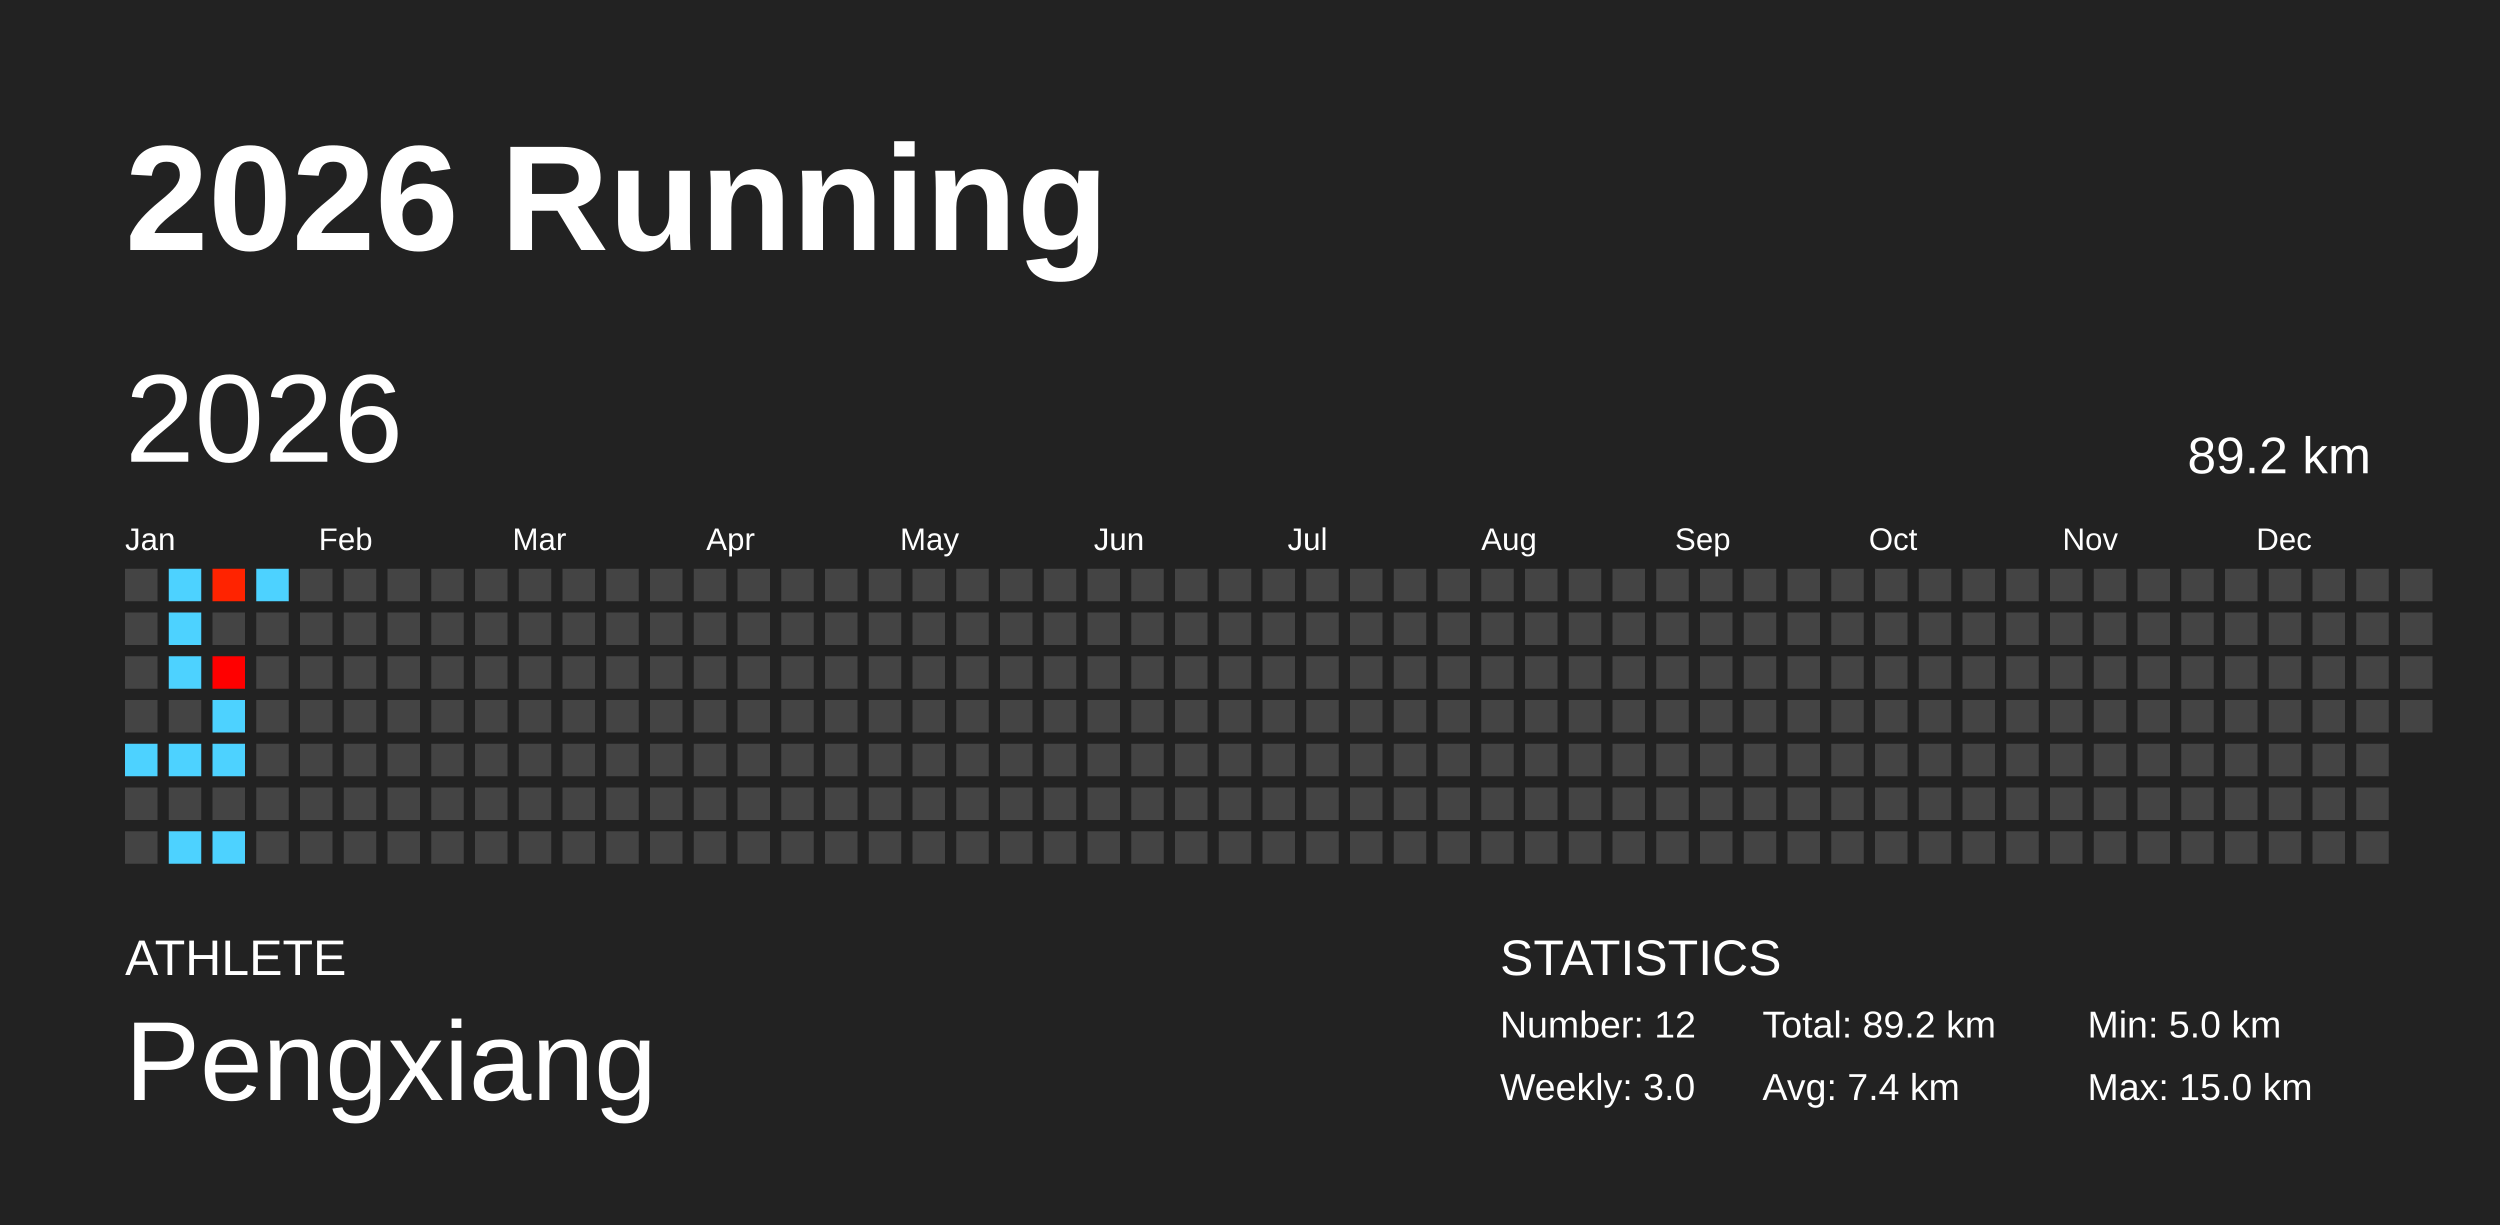
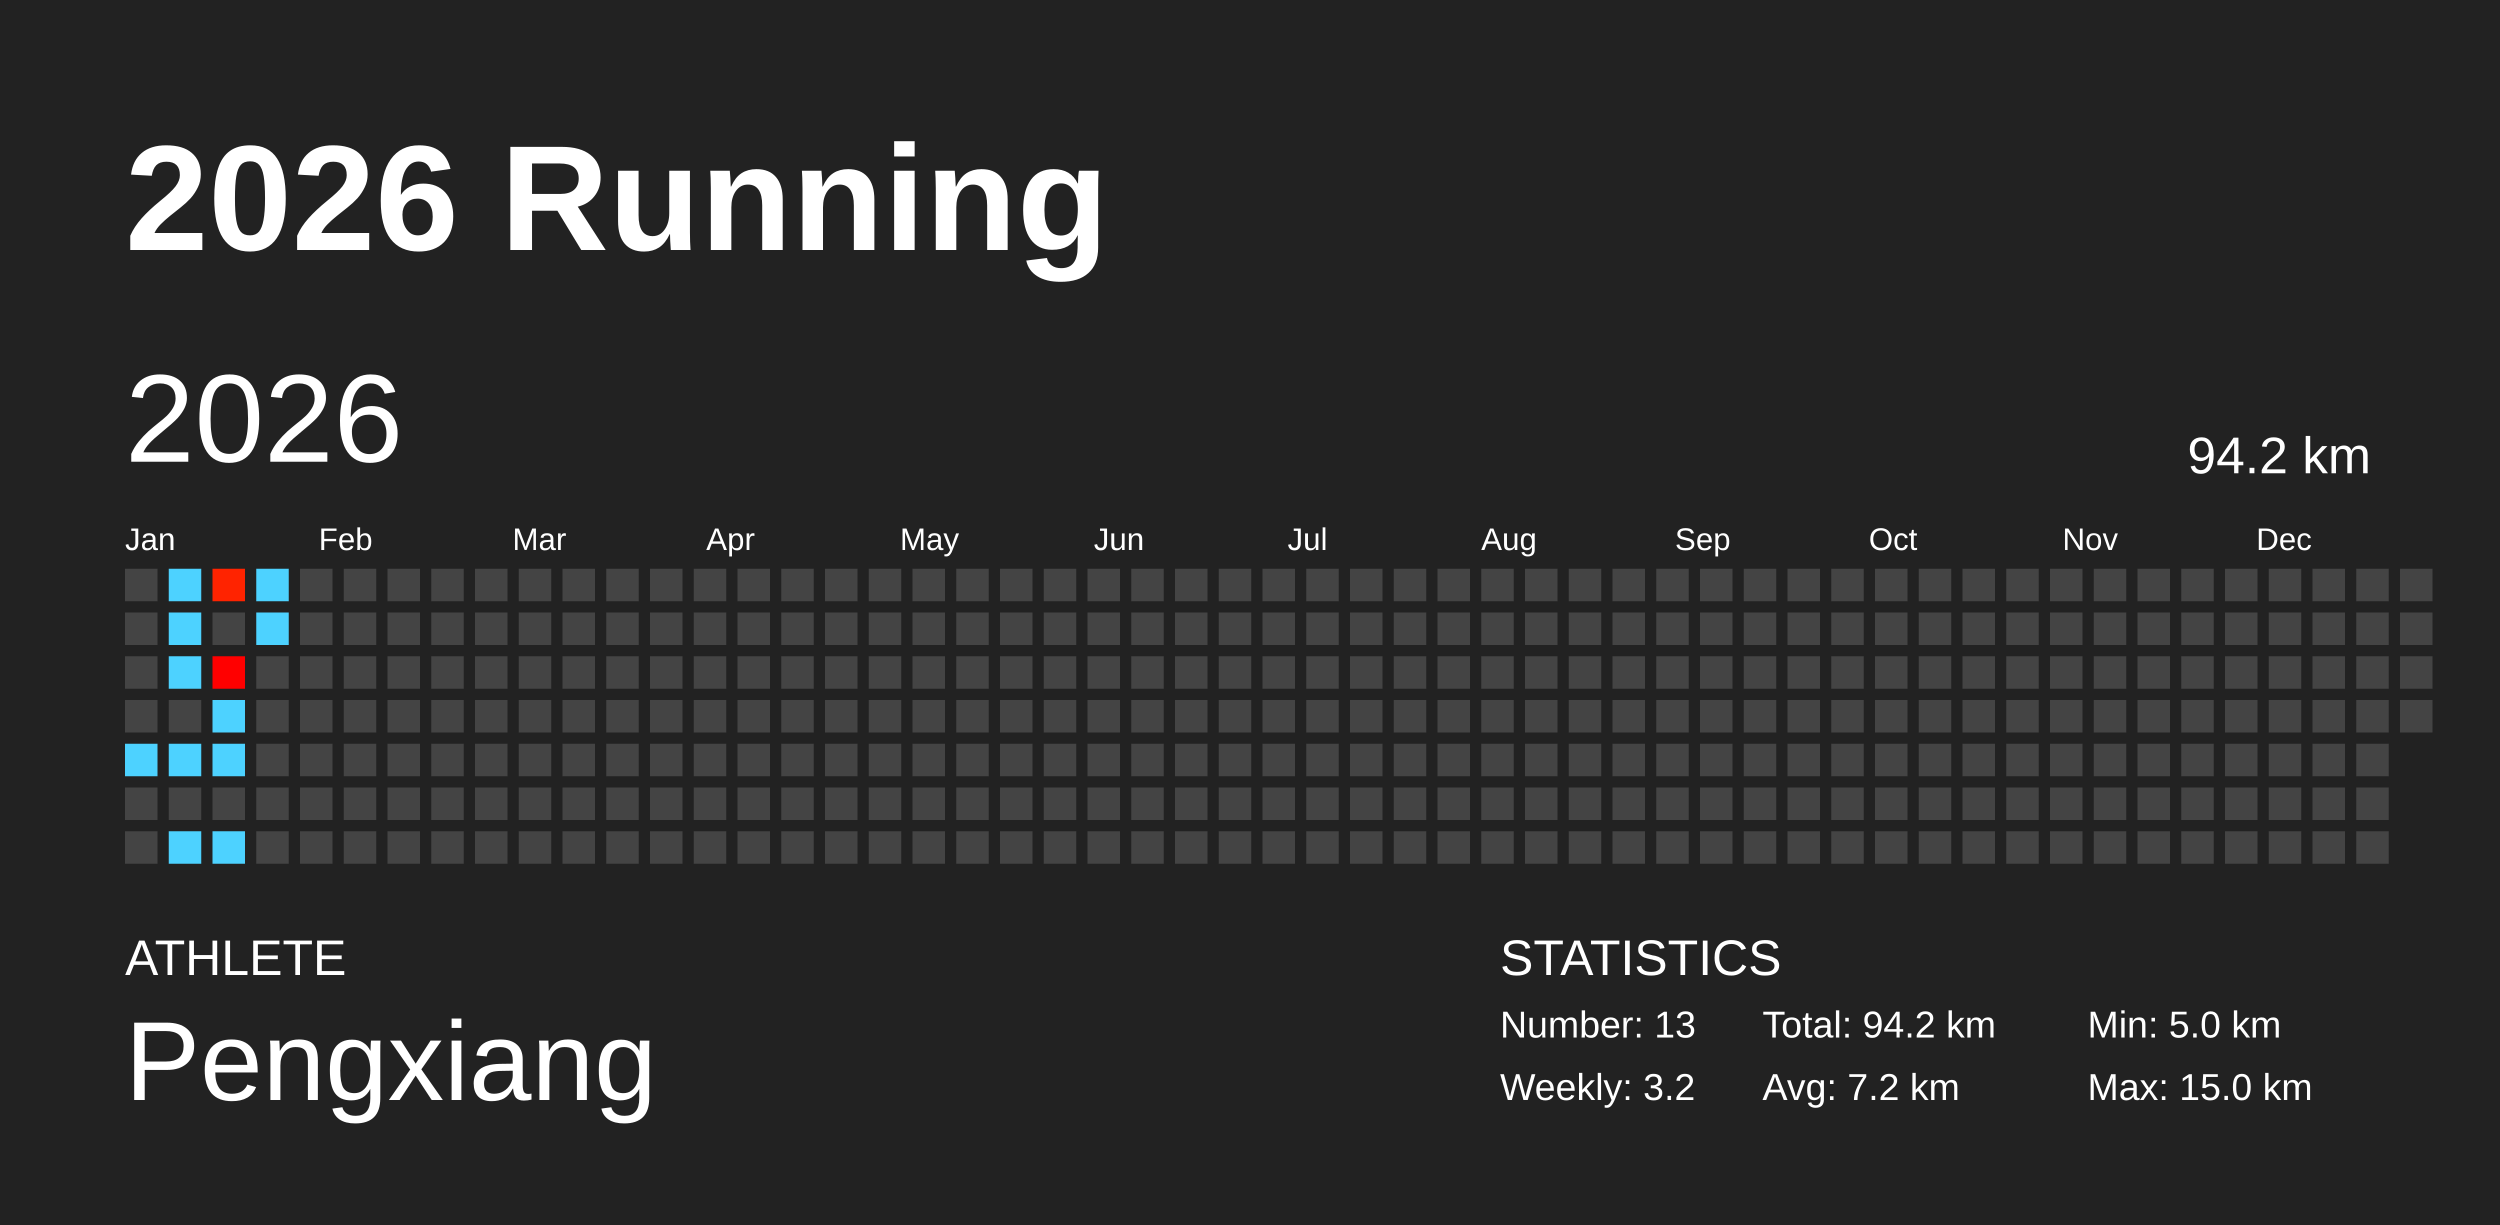
<svg xmlns="http://www.w3.org/2000/svg" baseProfile="full" height="98mm" version="1.1" viewBox="0,0,200,98" width="200mm">
  <defs />
  <rect fill="#222222" height="98" width="200" x="0" y="0" />
  <text fill="#FFFFFF" style="font-size:12px; font-family:Arial; font-weight:bold;" x="10" y="20">2026 Running</text>
  <text fill="#FFFFFF" style="font-size:4px; font-family:Arial" x="10" y="78">ATHLETE</text>
  <text fill="#FFFFFF" style="font-size:9px; font-family:Arial" x="10" y="88">Pengxiang</text>
  <text fill="#FFFFFF" style="font-size:4px; font-family:Arial" x="120" y="78">STATISTICS</text>
-   <text fill="#FFFFFF" style="font-size:3px; font-family:Arial" x="120" y="83">Number: 12</text>
-   <text fill="#FFFFFF" style="font-size:3px; font-family:Arial" x="120" y="88">Weekly: 3.0</text>
-   <text fill="#FFFFFF" style="font-size:3px; font-family:Arial" x="141" y="83">Total: 89.2 km</text>
-   <text fill="#FFFFFF" style="font-size:3px; font-family:Arial" x="141" y="88">Avg: 7.4 km</text>
+   <text fill="#FFFFFF" style="font-size:3px; font-family:Arial" x="120" y="83">Number: 13</text>
+   <text fill="#FFFFFF" style="font-size:3px; font-family:Arial" x="120" y="88">Weekly: 3.2</text>
+   <text fill="#FFFFFF" style="font-size:3px; font-family:Arial" x="141" y="83">Total: 94.2 km</text>
+   <text fill="#FFFFFF" style="font-size:3px; font-family:Arial" x="141" y="88">Avg: 7.2 km</text>
  <text fill="#FFFFFF" style="font-size:3px; font-family:Arial" x="167" y="83">Min: 5.0 km</text>
  <text fill="#FFFFFF" style="font-size:3px; font-family:Arial" x="167" y="88">Max: 15.0 km</text>
  <text dominant-baseline="hanging" fill="#FFFFFF" style="font-size:10.0px; font-family:Arial;" x="10" y="30">2026</text>
-   <text dominant-baseline="hanging" fill="#FFFFFF" style="font-size:4.125px; font-family:Arial;" x="175" y="35">89.2 km</text>
+   <text dominant-baseline="hanging" fill="#FFFFFF" style="font-size:4.125px; font-family:Arial;" x="175" y="35">94.2 km</text>
  <text fill="#FFFFFF" style="font-size:2.5px; font-family:Arial" x="10.0" y="44">Jan</text>
  <text fill="#FFFFFF" style="font-size:2.5px; font-family:Arial" x="25.5" y="44">Feb</text>
  <text fill="#FFFFFF" style="font-size:2.5px; font-family:Arial" x="41.0" y="44">Mar</text>
  <text fill="#FFFFFF" style="font-size:2.5px; font-family:Arial" x="56.5" y="44">Apr</text>
  <text fill="#FFFFFF" style="font-size:2.5px; font-family:Arial" x="72.0" y="44">May</text>
  <text fill="#FFFFFF" style="font-size:2.5px; font-family:Arial" x="87.5" y="44">Jun</text>
  <text fill="#FFFFFF" style="font-size:2.5px; font-family:Arial" x="103.0" y="44">Jul</text>
  <text fill="#FFFFFF" style="font-size:2.5px; font-family:Arial" x="118.5" y="44">Aug</text>
  <text fill="#FFFFFF" style="font-size:2.5px; font-family:Arial" x="134.0" y="44">Sep</text>
  <text fill="#FFFFFF" style="font-size:2.5px; font-family:Arial" x="149.5" y="44">Oct</text>
  <text fill="#FFFFFF" style="font-size:2.5px; font-family:Arial" x="165.0" y="44">Nov</text>
  <text fill="#FFFFFF" style="font-size:2.5px; font-family:Arial" x="180.5" y="44">Dec</text>
  <rect fill="#444444" height="2.6" width="2.6" x="10.0" y="45.5" />
  <rect fill="#444444" height="2.6" width="2.6" x="10.0" y="49.0" />
  <rect fill="#444444" height="2.6" width="2.6" x="10.0" y="52.5" />
  <rect fill="#444444" height="2.6" width="2.6" x="10.0" y="56.0" />
  <rect fill="#4dd2ff" height="2.6" width="2.6" x="10.0" y="59.5" />
  <rect fill="#444444" height="2.6" width="2.6" x="10.0" y="63.0" />
  <rect fill="#444444" height="2.6" width="2.6" x="10.0" y="66.5" />
  <rect fill="#4dd2ff" height="2.6" width="2.6" x="13.5" y="45.5" />
  <rect fill="#4dd2ff" height="2.6" width="2.6" x="13.5" y="49.0" />
  <rect fill="#4dd2ff" height="2.6" width="2.6" x="13.5" y="52.5" />
  <rect fill="#444444" height="2.6" width="2.6" x="13.5" y="56.0" />
  <rect fill="#4dd2ff" height="2.6" width="2.6" x="13.5" y="59.5" />
  <rect fill="#444444" height="2.6" width="2.6" x="13.5" y="63.0" />
  <rect fill="#4dd2ff" height="2.6" width="2.6" x="13.5" y="66.5" />
  <rect fill="#ff2300" height="2.6" width="2.6" x="17.0" y="45.5" />
  <rect fill="#444444" height="2.6" width="2.6" x="17.0" y="49.0" />
  <rect fill="#ff0000" height="2.6" width="2.6" x="17.0" y="52.5" />
  <rect fill="#4dd2ff" height="2.6" width="2.6" x="17.0" y="56.0" />
  <rect fill="#4dd2ff" height="2.6" width="2.6" x="17.0" y="59.5" />
  <rect fill="#444444" height="2.6" width="2.6" x="17.0" y="63.0" />
  <rect fill="#4dd2ff" height="2.6" width="2.6" x="17.0" y="66.5" />
  <rect fill="#4dd2ff" height="2.6" width="2.6" x="20.5" y="45.5" />
-   <rect fill="#444444" height="2.6" width="2.6" x="20.5" y="49.0" />
+   <rect fill="#4dd2ff" height="2.6" width="2.6" x="20.5" y="49.0" />
  <rect fill="#444444" height="2.6" width="2.6" x="20.5" y="52.5" />
  <rect fill="#444444" height="2.6" width="2.6" x="20.5" y="56.0" />
  <rect fill="#444444" height="2.6" width="2.6" x="20.5" y="59.5" />
  <rect fill="#444444" height="2.6" width="2.6" x="20.5" y="63.0" />
  <rect fill="#444444" height="2.6" width="2.6" x="20.5" y="66.5" />
  <rect fill="#444444" height="2.6" width="2.6" x="24.0" y="45.5" />
  <rect fill="#444444" height="2.6" width="2.6" x="24.0" y="49.0" />
  <rect fill="#444444" height="2.6" width="2.6" x="24.0" y="52.5" />
  <rect fill="#444444" height="2.6" width="2.6" x="24.0" y="56.0" />
  <rect fill="#444444" height="2.6" width="2.6" x="24.0" y="59.5" />
  <rect fill="#444444" height="2.6" width="2.6" x="24.0" y="63.0" />
  <rect fill="#444444" height="2.6" width="2.6" x="24.0" y="66.5" />
  <rect fill="#444444" height="2.6" width="2.6" x="27.5" y="45.5" />
  <rect fill="#444444" height="2.6" width="2.6" x="27.5" y="49.0" />
  <rect fill="#444444" height="2.6" width="2.6" x="27.5" y="52.5" />
  <rect fill="#444444" height="2.6" width="2.6" x="27.5" y="56.0" />
  <rect fill="#444444" height="2.6" width="2.6" x="27.5" y="59.5" />
  <rect fill="#444444" height="2.6" width="2.6" x="27.5" y="63.0" />
  <rect fill="#444444" height="2.6" width="2.6" x="27.5" y="66.5" />
  <rect fill="#444444" height="2.6" width="2.6" x="31.0" y="45.5" />
  <rect fill="#444444" height="2.6" width="2.6" x="31.0" y="49.0" />
  <rect fill="#444444" height="2.6" width="2.6" x="31.0" y="52.5" />
  <rect fill="#444444" height="2.6" width="2.6" x="31.0" y="56.0" />
  <rect fill="#444444" height="2.6" width="2.6" x="31.0" y="59.5" />
  <rect fill="#444444" height="2.6" width="2.6" x="31.0" y="63.0" />
  <rect fill="#444444" height="2.6" width="2.6" x="31.0" y="66.5" />
  <rect fill="#444444" height="2.6" width="2.6" x="34.5" y="45.5" />
  <rect fill="#444444" height="2.6" width="2.6" x="34.5" y="49.0" />
  <rect fill="#444444" height="2.6" width="2.6" x="34.5" y="52.5" />
  <rect fill="#444444" height="2.6" width="2.6" x="34.5" y="56.0" />
  <rect fill="#444444" height="2.6" width="2.6" x="34.5" y="59.5" />
  <rect fill="#444444" height="2.6" width="2.6" x="34.5" y="63.0" />
  <rect fill="#444444" height="2.6" width="2.6" x="34.5" y="66.5" />
  <rect fill="#444444" height="2.6" width="2.6" x="38.0" y="45.5" />
  <rect fill="#444444" height="2.6" width="2.6" x="38.0" y="49.0" />
  <rect fill="#444444" height="2.6" width="2.6" x="38.0" y="52.5" />
  <rect fill="#444444" height="2.6" width="2.6" x="38.0" y="56.0" />
  <rect fill="#444444" height="2.6" width="2.6" x="38.0" y="59.5" />
  <rect fill="#444444" height="2.6" width="2.6" x="38.0" y="63.0" />
  <rect fill="#444444" height="2.6" width="2.6" x="38.0" y="66.5" />
  <rect fill="#444444" height="2.6" width="2.6" x="41.5" y="45.5" />
  <rect fill="#444444" height="2.6" width="2.6" x="41.5" y="49.0" />
  <rect fill="#444444" height="2.6" width="2.6" x="41.5" y="52.5" />
  <rect fill="#444444" height="2.6" width="2.6" x="41.5" y="56.0" />
  <rect fill="#444444" height="2.6" width="2.6" x="41.5" y="59.5" />
  <rect fill="#444444" height="2.6" width="2.6" x="41.5" y="63.0" />
  <rect fill="#444444" height="2.6" width="2.6" x="41.5" y="66.5" />
  <rect fill="#444444" height="2.6" width="2.6" x="45.0" y="45.5" />
  <rect fill="#444444" height="2.6" width="2.6" x="45.0" y="49.0" />
  <rect fill="#444444" height="2.6" width="2.6" x="45.0" y="52.5" />
  <rect fill="#444444" height="2.6" width="2.6" x="45.0" y="56.0" />
  <rect fill="#444444" height="2.6" width="2.6" x="45.0" y="59.5" />
  <rect fill="#444444" height="2.6" width="2.6" x="45.0" y="63.0" />
  <rect fill="#444444" height="2.6" width="2.6" x="45.0" y="66.5" />
  <rect fill="#444444" height="2.6" width="2.6" x="48.5" y="45.5" />
  <rect fill="#444444" height="2.6" width="2.6" x="48.5" y="49.0" />
  <rect fill="#444444" height="2.6" width="2.6" x="48.5" y="52.5" />
  <rect fill="#444444" height="2.6" width="2.6" x="48.5" y="56.0" />
  <rect fill="#444444" height="2.6" width="2.6" x="48.5" y="59.5" />
  <rect fill="#444444" height="2.6" width="2.6" x="48.5" y="63.0" />
  <rect fill="#444444" height="2.6" width="2.6" x="48.5" y="66.5" />
  <rect fill="#444444" height="2.6" width="2.6" x="52.0" y="45.5" />
  <rect fill="#444444" height="2.6" width="2.6" x="52.0" y="49.0" />
  <rect fill="#444444" height="2.6" width="2.6" x="52.0" y="52.5" />
  <rect fill="#444444" height="2.6" width="2.6" x="52.0" y="56.0" />
  <rect fill="#444444" height="2.6" width="2.6" x="52.0" y="59.5" />
  <rect fill="#444444" height="2.6" width="2.6" x="52.0" y="63.0" />
  <rect fill="#444444" height="2.6" width="2.6" x="52.0" y="66.5" />
  <rect fill="#444444" height="2.6" width="2.6" x="55.5" y="45.5" />
  <rect fill="#444444" height="2.6" width="2.6" x="55.5" y="49.0" />
  <rect fill="#444444" height="2.6" width="2.6" x="55.5" y="52.5" />
  <rect fill="#444444" height="2.6" width="2.6" x="55.5" y="56.0" />
  <rect fill="#444444" height="2.6" width="2.6" x="55.5" y="59.5" />
  <rect fill="#444444" height="2.6" width="2.6" x="55.5" y="63.0" />
  <rect fill="#444444" height="2.6" width="2.6" x="55.5" y="66.5" />
  <rect fill="#444444" height="2.6" width="2.6" x="59.0" y="45.5" />
  <rect fill="#444444" height="2.6" width="2.6" x="59.0" y="49.0" />
  <rect fill="#444444" height="2.6" width="2.6" x="59.0" y="52.5" />
  <rect fill="#444444" height="2.6" width="2.6" x="59.0" y="56.0" />
  <rect fill="#444444" height="2.6" width="2.6" x="59.0" y="59.5" />
  <rect fill="#444444" height="2.6" width="2.6" x="59.0" y="63.0" />
  <rect fill="#444444" height="2.6" width="2.6" x="59.0" y="66.5" />
  <rect fill="#444444" height="2.6" width="2.6" x="62.5" y="45.5" />
  <rect fill="#444444" height="2.6" width="2.6" x="62.5" y="49.0" />
  <rect fill="#444444" height="2.6" width="2.6" x="62.5" y="52.5" />
  <rect fill="#444444" height="2.6" width="2.6" x="62.5" y="56.0" />
  <rect fill="#444444" height="2.6" width="2.6" x="62.5" y="59.5" />
  <rect fill="#444444" height="2.6" width="2.6" x="62.5" y="63.0" />
  <rect fill="#444444" height="2.6" width="2.6" x="62.5" y="66.5" />
  <rect fill="#444444" height="2.6" width="2.6" x="66.0" y="45.5" />
  <rect fill="#444444" height="2.6" width="2.6" x="66.0" y="49.0" />
  <rect fill="#444444" height="2.6" width="2.6" x="66.0" y="52.5" />
  <rect fill="#444444" height="2.6" width="2.6" x="66.0" y="56.0" />
  <rect fill="#444444" height="2.6" width="2.6" x="66.0" y="59.5" />
  <rect fill="#444444" height="2.6" width="2.6" x="66.0" y="63.0" />
  <rect fill="#444444" height="2.6" width="2.6" x="66.0" y="66.5" />
  <rect fill="#444444" height="2.6" width="2.6" x="69.5" y="45.5" />
  <rect fill="#444444" height="2.6" width="2.6" x="69.5" y="49.0" />
  <rect fill="#444444" height="2.6" width="2.6" x="69.5" y="52.5" />
  <rect fill="#444444" height="2.6" width="2.6" x="69.5" y="56.0" />
  <rect fill="#444444" height="2.6" width="2.6" x="69.5" y="59.5" />
  <rect fill="#444444" height="2.6" width="2.6" x="69.5" y="63.0" />
  <rect fill="#444444" height="2.6" width="2.6" x="69.5" y="66.5" />
  <rect fill="#444444" height="2.6" width="2.6" x="73.0" y="45.5" />
  <rect fill="#444444" height="2.6" width="2.6" x="73.0" y="49.0" />
  <rect fill="#444444" height="2.6" width="2.6" x="73.0" y="52.5" />
  <rect fill="#444444" height="2.6" width="2.6" x="73.0" y="56.0" />
  <rect fill="#444444" height="2.6" width="2.6" x="73.0" y="59.5" />
  <rect fill="#444444" height="2.6" width="2.6" x="73.0" y="63.0" />
  <rect fill="#444444" height="2.6" width="2.6" x="73.0" y="66.5" />
  <rect fill="#444444" height="2.6" width="2.6" x="76.5" y="45.5" />
  <rect fill="#444444" height="2.6" width="2.6" x="76.5" y="49.0" />
  <rect fill="#444444" height="2.6" width="2.6" x="76.5" y="52.5" />
  <rect fill="#444444" height="2.6" width="2.6" x="76.5" y="56.0" />
  <rect fill="#444444" height="2.6" width="2.6" x="76.5" y="59.5" />
  <rect fill="#444444" height="2.6" width="2.6" x="76.5" y="63.0" />
  <rect fill="#444444" height="2.6" width="2.6" x="76.5" y="66.5" />
  <rect fill="#444444" height="2.6" width="2.6" x="80.0" y="45.5" />
  <rect fill="#444444" height="2.6" width="2.6" x="80.0" y="49.0" />
  <rect fill="#444444" height="2.6" width="2.6" x="80.0" y="52.5" />
  <rect fill="#444444" height="2.6" width="2.6" x="80.0" y="56.0" />
  <rect fill="#444444" height="2.6" width="2.6" x="80.0" y="59.5" />
  <rect fill="#444444" height="2.6" width="2.6" x="80.0" y="63.0" />
  <rect fill="#444444" height="2.6" width="2.6" x="80.0" y="66.5" />
  <rect fill="#444444" height="2.6" width="2.6" x="83.5" y="45.5" />
  <rect fill="#444444" height="2.6" width="2.6" x="83.5" y="49.0" />
  <rect fill="#444444" height="2.6" width="2.6" x="83.5" y="52.5" />
  <rect fill="#444444" height="2.6" width="2.6" x="83.5" y="56.0" />
  <rect fill="#444444" height="2.6" width="2.6" x="83.5" y="59.5" />
  <rect fill="#444444" height="2.6" width="2.6" x="83.5" y="63.0" />
  <rect fill="#444444" height="2.6" width="2.6" x="83.5" y="66.5" />
  <rect fill="#444444" height="2.6" width="2.6" x="87.0" y="45.5" />
  <rect fill="#444444" height="2.6" width="2.6" x="87.0" y="49.0" />
  <rect fill="#444444" height="2.6" width="2.6" x="87.0" y="52.5" />
  <rect fill="#444444" height="2.6" width="2.6" x="87.0" y="56.0" />
  <rect fill="#444444" height="2.6" width="2.6" x="87.0" y="59.5" />
  <rect fill="#444444" height="2.6" width="2.6" x="87.0" y="63.0" />
  <rect fill="#444444" height="2.6" width="2.6" x="87.0" y="66.5" />
  <rect fill="#444444" height="2.6" width="2.6" x="90.5" y="45.5" />
  <rect fill="#444444" height="2.6" width="2.6" x="90.5" y="49.0" />
  <rect fill="#444444" height="2.6" width="2.6" x="90.5" y="52.5" />
  <rect fill="#444444" height="2.6" width="2.6" x="90.5" y="56.0" />
  <rect fill="#444444" height="2.6" width="2.6" x="90.5" y="59.5" />
  <rect fill="#444444" height="2.6" width="2.6" x="90.5" y="63.0" />
  <rect fill="#444444" height="2.6" width="2.6" x="90.5" y="66.5" />
  <rect fill="#444444" height="2.6" width="2.6" x="94.0" y="45.5" />
  <rect fill="#444444" height="2.6" width="2.6" x="94.0" y="49.0" />
  <rect fill="#444444" height="2.6" width="2.6" x="94.0" y="52.5" />
  <rect fill="#444444" height="2.6" width="2.6" x="94.0" y="56.0" />
  <rect fill="#444444" height="2.6" width="2.6" x="94.0" y="59.5" />
  <rect fill="#444444" height="2.6" width="2.6" x="94.0" y="63.0" />
  <rect fill="#444444" height="2.6" width="2.6" x="94.0" y="66.5" />
  <rect fill="#444444" height="2.6" width="2.6" x="97.5" y="45.5" />
  <rect fill="#444444" height="2.6" width="2.6" x="97.5" y="49.0" />
  <rect fill="#444444" height="2.6" width="2.6" x="97.5" y="52.5" />
  <rect fill="#444444" height="2.6" width="2.6" x="97.5" y="56.0" />
  <rect fill="#444444" height="2.6" width="2.6" x="97.5" y="59.5" />
  <rect fill="#444444" height="2.6" width="2.6" x="97.5" y="63.0" />
  <rect fill="#444444" height="2.6" width="2.6" x="97.5" y="66.5" />
  <rect fill="#444444" height="2.6" width="2.6" x="101.0" y="45.5" />
  <rect fill="#444444" height="2.6" width="2.6" x="101.0" y="49.0" />
  <rect fill="#444444" height="2.6" width="2.6" x="101.0" y="52.5" />
  <rect fill="#444444" height="2.6" width="2.6" x="101.0" y="56.0" />
  <rect fill="#444444" height="2.6" width="2.6" x="101.0" y="59.5" />
  <rect fill="#444444" height="2.6" width="2.6" x="101.0" y="63.0" />
  <rect fill="#444444" height="2.6" width="2.6" x="101.0" y="66.5" />
  <rect fill="#444444" height="2.6" width="2.6" x="104.5" y="45.5" />
  <rect fill="#444444" height="2.6" width="2.6" x="104.5" y="49.0" />
  <rect fill="#444444" height="2.6" width="2.6" x="104.5" y="52.5" />
  <rect fill="#444444" height="2.6" width="2.6" x="104.5" y="56.0" />
  <rect fill="#444444" height="2.6" width="2.6" x="104.5" y="59.5" />
  <rect fill="#444444" height="2.6" width="2.6" x="104.5" y="63.0" />
  <rect fill="#444444" height="2.6" width="2.6" x="104.5" y="66.5" />
  <rect fill="#444444" height="2.6" width="2.6" x="108.0" y="45.5" />
  <rect fill="#444444" height="2.6" width="2.6" x="108.0" y="49.0" />
  <rect fill="#444444" height="2.6" width="2.6" x="108.0" y="52.5" />
  <rect fill="#444444" height="2.6" width="2.6" x="108.0" y="56.0" />
  <rect fill="#444444" height="2.6" width="2.6" x="108.0" y="59.5" />
  <rect fill="#444444" height="2.6" width="2.6" x="108.0" y="63.0" />
  <rect fill="#444444" height="2.6" width="2.6" x="108.0" y="66.5" />
  <rect fill="#444444" height="2.6" width="2.6" x="111.5" y="45.5" />
  <rect fill="#444444" height="2.6" width="2.6" x="111.5" y="49.0" />
  <rect fill="#444444" height="2.6" width="2.6" x="111.5" y="52.5" />
  <rect fill="#444444" height="2.6" width="2.6" x="111.5" y="56.0" />
  <rect fill="#444444" height="2.6" width="2.6" x="111.5" y="59.5" />
  <rect fill="#444444" height="2.6" width="2.6" x="111.5" y="63.0" />
  <rect fill="#444444" height="2.6" width="2.6" x="111.5" y="66.5" />
  <rect fill="#444444" height="2.6" width="2.6" x="115.0" y="45.5" />
  <rect fill="#444444" height="2.6" width="2.6" x="115.0" y="49.0" />
  <rect fill="#444444" height="2.6" width="2.6" x="115.0" y="52.5" />
  <rect fill="#444444" height="2.6" width="2.6" x="115.0" y="56.0" />
  <rect fill="#444444" height="2.6" width="2.6" x="115.0" y="59.5" />
  <rect fill="#444444" height="2.6" width="2.6" x="115.0" y="63.0" />
  <rect fill="#444444" height="2.6" width="2.6" x="115.0" y="66.5" />
  <rect fill="#444444" height="2.6" width="2.6" x="118.5" y="45.5" />
  <rect fill="#444444" height="2.6" width="2.6" x="118.5" y="49.0" />
  <rect fill="#444444" height="2.6" width="2.6" x="118.5" y="52.5" />
  <rect fill="#444444" height="2.6" width="2.6" x="118.5" y="56.0" />
  <rect fill="#444444" height="2.6" width="2.6" x="118.5" y="59.5" />
  <rect fill="#444444" height="2.6" width="2.6" x="118.5" y="63.0" />
  <rect fill="#444444" height="2.6" width="2.6" x="118.5" y="66.5" />
  <rect fill="#444444" height="2.6" width="2.6" x="122.0" y="45.5" />
  <rect fill="#444444" height="2.6" width="2.6" x="122.0" y="49.0" />
  <rect fill="#444444" height="2.6" width="2.6" x="122.0" y="52.5" />
  <rect fill="#444444" height="2.6" width="2.6" x="122.0" y="56.0" />
  <rect fill="#444444" height="2.6" width="2.6" x="122.0" y="59.5" />
  <rect fill="#444444" height="2.6" width="2.6" x="122.0" y="63.0" />
  <rect fill="#444444" height="2.6" width="2.6" x="122.0" y="66.5" />
  <rect fill="#444444" height="2.6" width="2.6" x="125.5" y="45.5" />
  <rect fill="#444444" height="2.6" width="2.6" x="125.5" y="49.0" />
  <rect fill="#444444" height="2.6" width="2.6" x="125.5" y="52.5" />
  <rect fill="#444444" height="2.6" width="2.6" x="125.5" y="56.0" />
  <rect fill="#444444" height="2.6" width="2.6" x="125.5" y="59.5" />
  <rect fill="#444444" height="2.6" width="2.6" x="125.5" y="63.0" />
  <rect fill="#444444" height="2.6" width="2.6" x="125.5" y="66.5" />
  <rect fill="#444444" height="2.6" width="2.6" x="129.0" y="45.5" />
  <rect fill="#444444" height="2.6" width="2.6" x="129.0" y="49.0" />
  <rect fill="#444444" height="2.6" width="2.6" x="129.0" y="52.5" />
  <rect fill="#444444" height="2.6" width="2.6" x="129.0" y="56.0" />
  <rect fill="#444444" height="2.6" width="2.6" x="129.0" y="59.5" />
  <rect fill="#444444" height="2.6" width="2.6" x="129.0" y="63.0" />
  <rect fill="#444444" height="2.6" width="2.6" x="129.0" y="66.5" />
  <rect fill="#444444" height="2.6" width="2.6" x="132.5" y="45.5" />
  <rect fill="#444444" height="2.6" width="2.6" x="132.5" y="49.0" />
  <rect fill="#444444" height="2.6" width="2.6" x="132.5" y="52.5" />
  <rect fill="#444444" height="2.6" width="2.6" x="132.5" y="56.0" />
  <rect fill="#444444" height="2.6" width="2.6" x="132.5" y="59.5" />
  <rect fill="#444444" height="2.6" width="2.6" x="132.5" y="63.0" />
  <rect fill="#444444" height="2.6" width="2.6" x="132.5" y="66.5" />
  <rect fill="#444444" height="2.6" width="2.6" x="136.0" y="45.5" />
  <rect fill="#444444" height="2.6" width="2.6" x="136.0" y="49.0" />
  <rect fill="#444444" height="2.6" width="2.6" x="136.0" y="52.5" />
  <rect fill="#444444" height="2.6" width="2.6" x="136.0" y="56.0" />
  <rect fill="#444444" height="2.6" width="2.6" x="136.0" y="59.5" />
  <rect fill="#444444" height="2.6" width="2.6" x="136.0" y="63.0" />
  <rect fill="#444444" height="2.6" width="2.6" x="136.0" y="66.5" />
  <rect fill="#444444" height="2.6" width="2.6" x="139.5" y="45.5" />
  <rect fill="#444444" height="2.6" width="2.6" x="139.5" y="49.0" />
  <rect fill="#444444" height="2.6" width="2.6" x="139.5" y="52.5" />
  <rect fill="#444444" height="2.6" width="2.6" x="139.5" y="56.0" />
  <rect fill="#444444" height="2.6" width="2.6" x="139.5" y="59.5" />
  <rect fill="#444444" height="2.6" width="2.6" x="139.5" y="63.0" />
  <rect fill="#444444" height="2.6" width="2.6" x="139.5" y="66.5" />
  <rect fill="#444444" height="2.6" width="2.6" x="143.0" y="45.5" />
  <rect fill="#444444" height="2.6" width="2.6" x="143.0" y="49.0" />
  <rect fill="#444444" height="2.6" width="2.6" x="143.0" y="52.5" />
  <rect fill="#444444" height="2.6" width="2.6" x="143.0" y="56.0" />
  <rect fill="#444444" height="2.6" width="2.6" x="143.0" y="59.5" />
  <rect fill="#444444" height="2.6" width="2.6" x="143.0" y="63.0" />
  <rect fill="#444444" height="2.6" width="2.6" x="143.0" y="66.5" />
  <rect fill="#444444" height="2.6" width="2.6" x="146.5" y="45.5" />
  <rect fill="#444444" height="2.6" width="2.6" x="146.5" y="49.0" />
  <rect fill="#444444" height="2.6" width="2.6" x="146.5" y="52.5" />
  <rect fill="#444444" height="2.6" width="2.6" x="146.5" y="56.0" />
  <rect fill="#444444" height="2.6" width="2.6" x="146.5" y="59.5" />
  <rect fill="#444444" height="2.6" width="2.6" x="146.5" y="63.0" />
  <rect fill="#444444" height="2.6" width="2.6" x="146.5" y="66.5" />
  <rect fill="#444444" height="2.6" width="2.6" x="150.0" y="45.5" />
  <rect fill="#444444" height="2.6" width="2.6" x="150.0" y="49.0" />
  <rect fill="#444444" height="2.6" width="2.6" x="150.0" y="52.5" />
  <rect fill="#444444" height="2.6" width="2.6" x="150.0" y="56.0" />
  <rect fill="#444444" height="2.6" width="2.6" x="150.0" y="59.5" />
  <rect fill="#444444" height="2.6" width="2.6" x="150.0" y="63.0" />
  <rect fill="#444444" height="2.6" width="2.6" x="150.0" y="66.5" />
  <rect fill="#444444" height="2.6" width="2.6" x="153.5" y="45.5" />
  <rect fill="#444444" height="2.6" width="2.6" x="153.5" y="49.0" />
  <rect fill="#444444" height="2.6" width="2.6" x="153.5" y="52.5" />
  <rect fill="#444444" height="2.6" width="2.6" x="153.5" y="56.0" />
  <rect fill="#444444" height="2.6" width="2.6" x="153.5" y="59.5" />
  <rect fill="#444444" height="2.6" width="2.6" x="153.5" y="63.0" />
  <rect fill="#444444" height="2.6" width="2.6" x="153.5" y="66.5" />
  <rect fill="#444444" height="2.6" width="2.6" x="157.0" y="45.5" />
  <rect fill="#444444" height="2.6" width="2.6" x="157.0" y="49.0" />
  <rect fill="#444444" height="2.6" width="2.6" x="157.0" y="52.5" />
  <rect fill="#444444" height="2.6" width="2.6" x="157.0" y="56.0" />
  <rect fill="#444444" height="2.6" width="2.6" x="157.0" y="59.5" />
  <rect fill="#444444" height="2.6" width="2.6" x="157.0" y="63.0" />
  <rect fill="#444444" height="2.6" width="2.6" x="157.0" y="66.5" />
  <rect fill="#444444" height="2.6" width="2.6" x="160.5" y="45.5" />
  <rect fill="#444444" height="2.6" width="2.6" x="160.5" y="49.0" />
  <rect fill="#444444" height="2.6" width="2.6" x="160.5" y="52.5" />
  <rect fill="#444444" height="2.6" width="2.6" x="160.5" y="56.0" />
  <rect fill="#444444" height="2.6" width="2.6" x="160.5" y="59.5" />
  <rect fill="#444444" height="2.6" width="2.6" x="160.5" y="63.0" />
  <rect fill="#444444" height="2.6" width="2.6" x="160.5" y="66.5" />
  <rect fill="#444444" height="2.6" width="2.6" x="164.0" y="45.5" />
  <rect fill="#444444" height="2.6" width="2.6" x="164.0" y="49.0" />
  <rect fill="#444444" height="2.6" width="2.6" x="164.0" y="52.5" />
  <rect fill="#444444" height="2.6" width="2.6" x="164.0" y="56.0" />
  <rect fill="#444444" height="2.6" width="2.6" x="164.0" y="59.5" />
  <rect fill="#444444" height="2.6" width="2.6" x="164.0" y="63.0" />
  <rect fill="#444444" height="2.6" width="2.6" x="164.0" y="66.5" />
  <rect fill="#444444" height="2.6" width="2.6" x="167.5" y="45.5" />
  <rect fill="#444444" height="2.6" width="2.6" x="167.5" y="49.0" />
  <rect fill="#444444" height="2.6" width="2.6" x="167.5" y="52.5" />
  <rect fill="#444444" height="2.6" width="2.6" x="167.5" y="56.0" />
  <rect fill="#444444" height="2.6" width="2.6" x="167.5" y="59.5" />
  <rect fill="#444444" height="2.6" width="2.6" x="167.5" y="63.0" />
  <rect fill="#444444" height="2.6" width="2.6" x="167.5" y="66.5" />
  <rect fill="#444444" height="2.6" width="2.6" x="171.0" y="45.5" />
  <rect fill="#444444" height="2.6" width="2.6" x="171.0" y="49.0" />
  <rect fill="#444444" height="2.6" width="2.6" x="171.0" y="52.5" />
  <rect fill="#444444" height="2.6" width="2.6" x="171.0" y="56.0" />
  <rect fill="#444444" height="2.6" width="2.6" x="171.0" y="59.5" />
  <rect fill="#444444" height="2.6" width="2.6" x="171.0" y="63.0" />
  <rect fill="#444444" height="2.6" width="2.6" x="171.0" y="66.5" />
  <rect fill="#444444" height="2.6" width="2.6" x="174.5" y="45.5" />
  <rect fill="#444444" height="2.6" width="2.6" x="174.5" y="49.0" />
  <rect fill="#444444" height="2.6" width="2.6" x="174.5" y="52.5" />
  <rect fill="#444444" height="2.6" width="2.6" x="174.5" y="56.0" />
  <rect fill="#444444" height="2.6" width="2.6" x="174.5" y="59.5" />
  <rect fill="#444444" height="2.6" width="2.6" x="174.5" y="63.0" />
  <rect fill="#444444" height="2.6" width="2.6" x="174.5" y="66.5" />
  <rect fill="#444444" height="2.6" width="2.6" x="178.0" y="45.5" />
  <rect fill="#444444" height="2.6" width="2.6" x="178.0" y="49.0" />
  <rect fill="#444444" height="2.6" width="2.6" x="178.0" y="52.5" />
  <rect fill="#444444" height="2.6" width="2.6" x="178.0" y="56.0" />
  <rect fill="#444444" height="2.6" width="2.6" x="178.0" y="59.5" />
  <rect fill="#444444" height="2.6" width="2.6" x="178.0" y="63.0" />
  <rect fill="#444444" height="2.6" width="2.6" x="178.0" y="66.5" />
  <rect fill="#444444" height="2.6" width="2.6" x="181.5" y="45.5" />
  <rect fill="#444444" height="2.6" width="2.6" x="181.5" y="49.0" />
  <rect fill="#444444" height="2.6" width="2.6" x="181.5" y="52.5" />
  <rect fill="#444444" height="2.6" width="2.6" x="181.5" y="56.0" />
  <rect fill="#444444" height="2.6" width="2.6" x="181.5" y="59.5" />
  <rect fill="#444444" height="2.6" width="2.6" x="181.5" y="63.0" />
  <rect fill="#444444" height="2.6" width="2.6" x="181.5" y="66.5" />
  <rect fill="#444444" height="2.6" width="2.6" x="185.0" y="45.5" />
  <rect fill="#444444" height="2.6" width="2.6" x="185.0" y="49.0" />
  <rect fill="#444444" height="2.6" width="2.6" x="185.0" y="52.5" />
  <rect fill="#444444" height="2.6" width="2.6" x="185.0" y="56.0" />
  <rect fill="#444444" height="2.6" width="2.6" x="185.0" y="59.5" />
  <rect fill="#444444" height="2.6" width="2.6" x="185.0" y="63.0" />
  <rect fill="#444444" height="2.6" width="2.6" x="185.0" y="66.5" />
  <rect fill="#444444" height="2.6" width="2.6" x="188.5" y="45.5" />
  <rect fill="#444444" height="2.6" width="2.6" x="188.5" y="49.0" />
  <rect fill="#444444" height="2.6" width="2.6" x="188.5" y="52.5" />
  <rect fill="#444444" height="2.6" width="2.6" x="188.5" y="56.0" />
  <rect fill="#444444" height="2.6" width="2.6" x="188.5" y="59.5" />
  <rect fill="#444444" height="2.6" width="2.6" x="188.5" y="63.0" />
  <rect fill="#444444" height="2.6" width="2.6" x="188.5" y="66.5" />
  <rect fill="#444444" height="2.6" width="2.6" x="192.0" y="45.5" />
  <rect fill="#444444" height="2.6" width="2.6" x="192.0" y="49.0" />
  <rect fill="#444444" height="2.6" width="2.6" x="192.0" y="52.5" />
  <rect fill="#444444" height="2.6" width="2.6" x="192.0" y="56.0" />
</svg>
